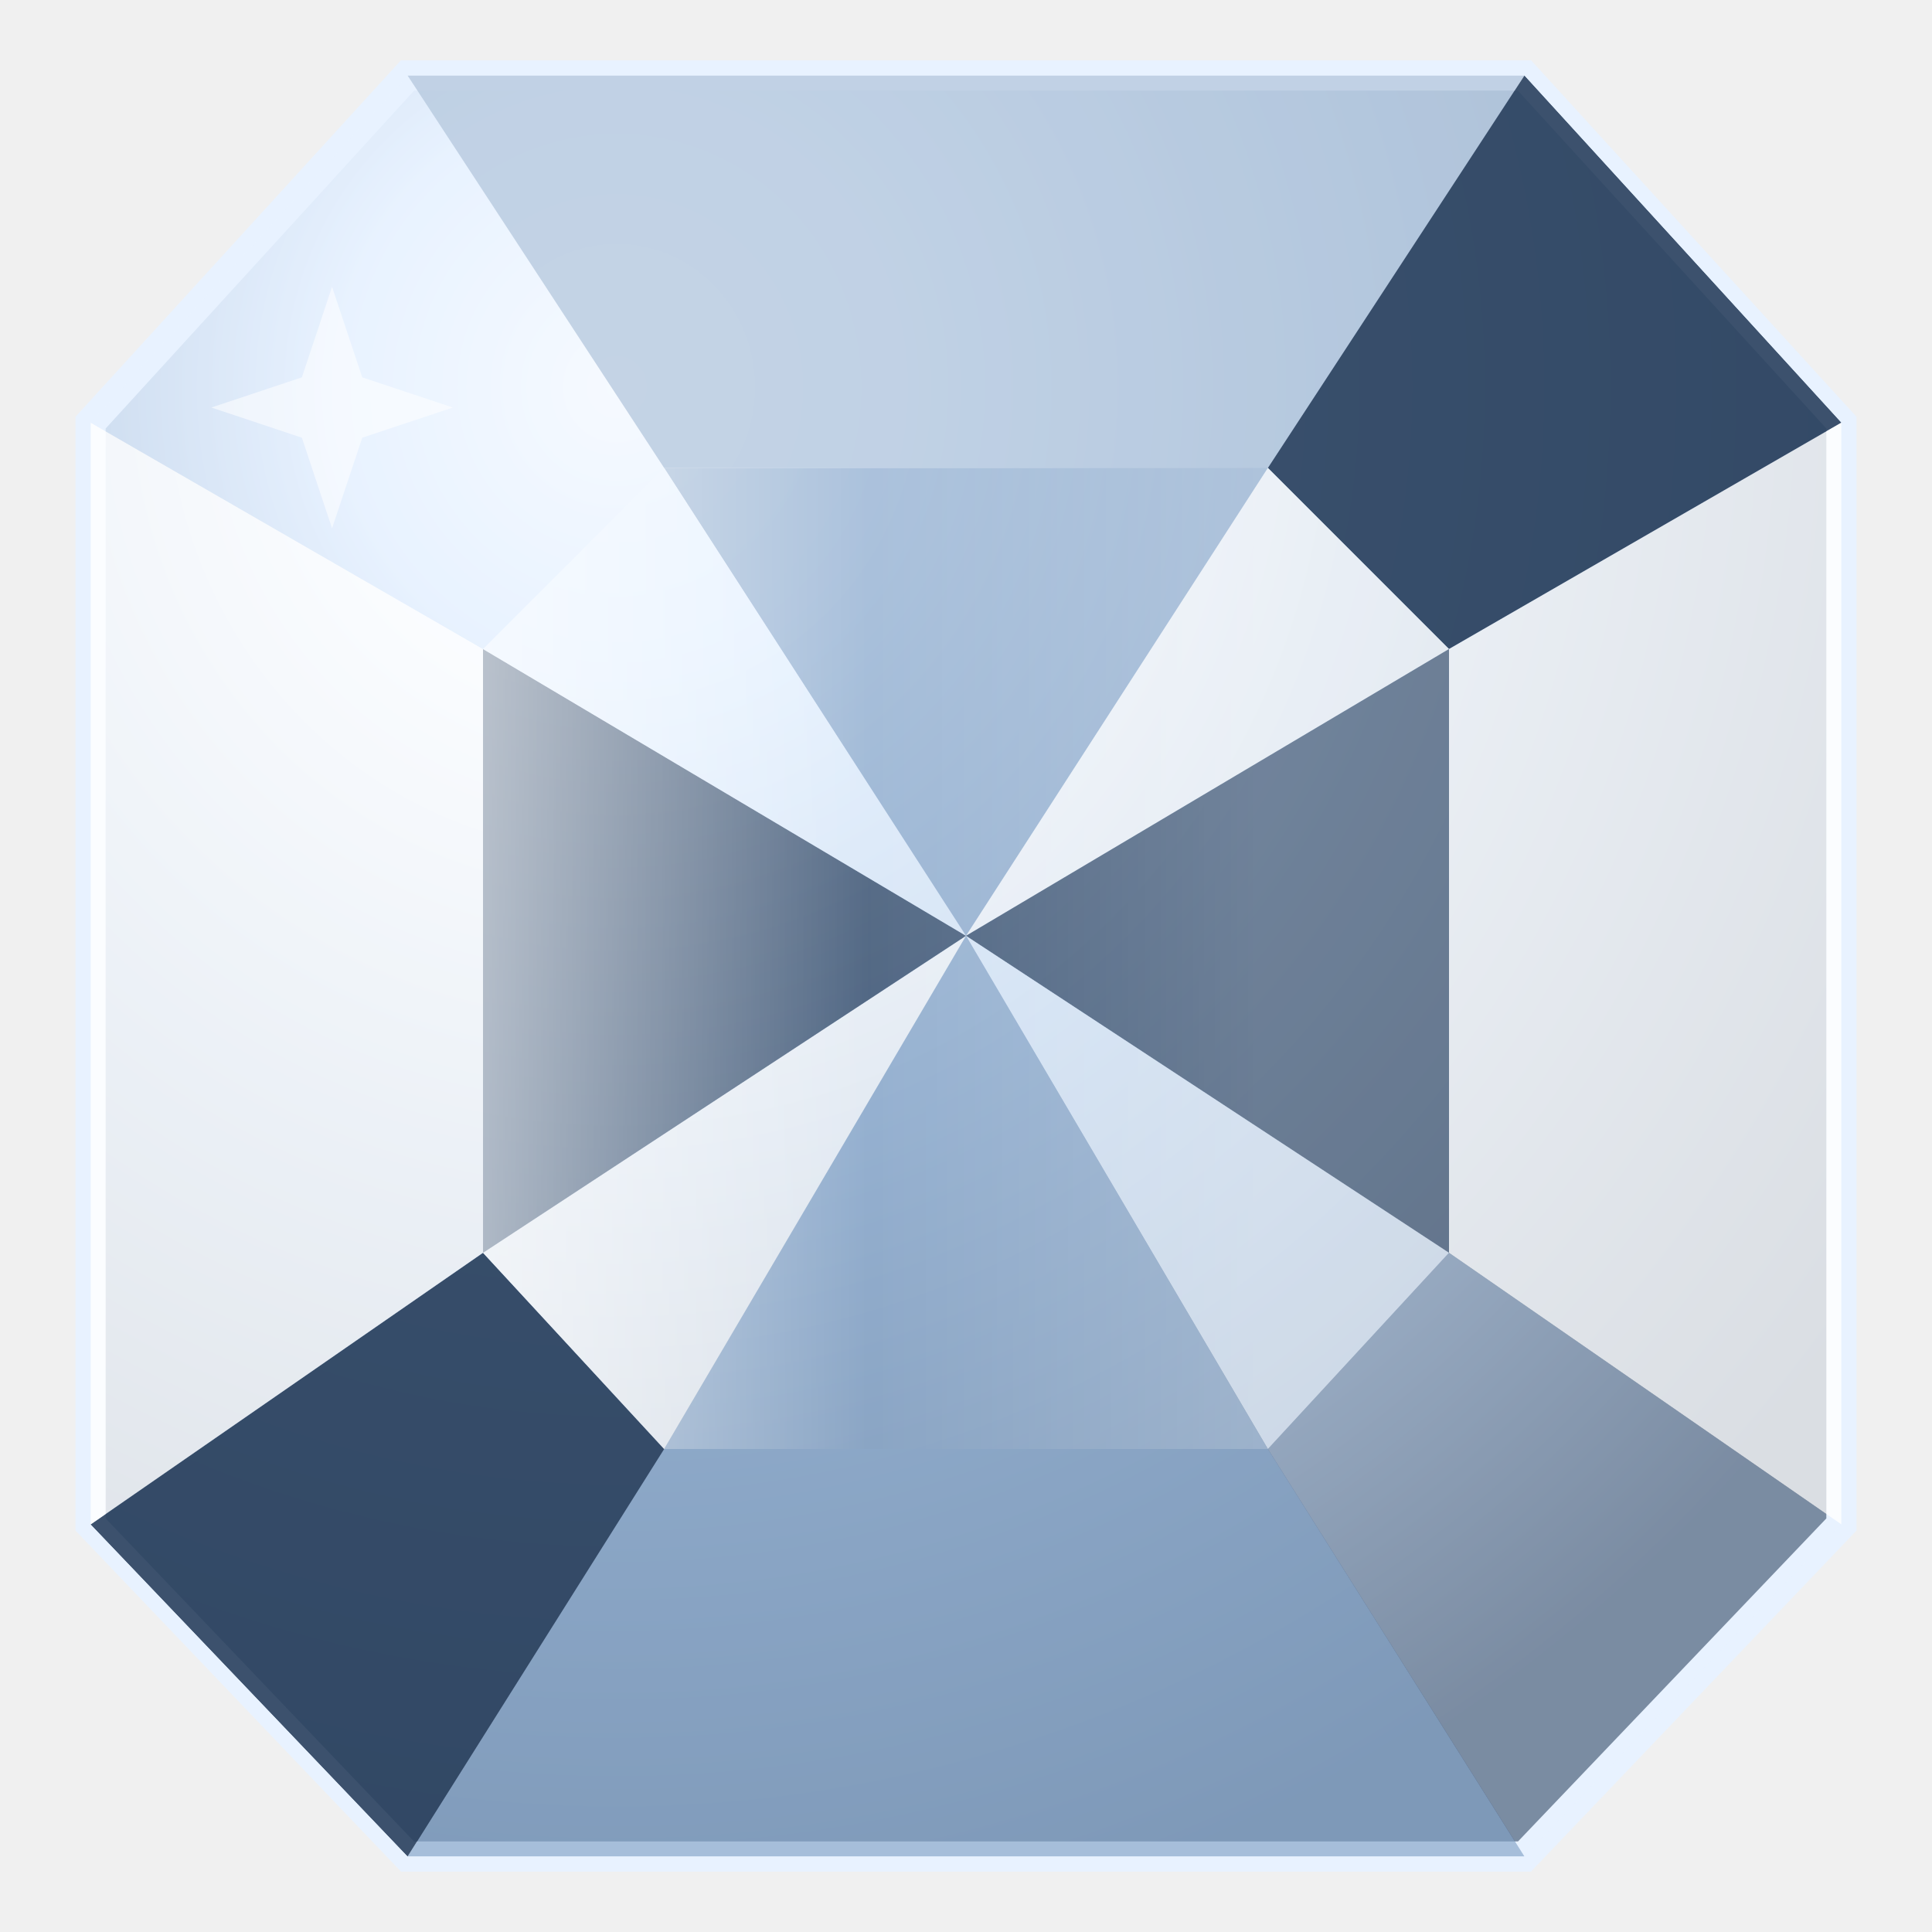
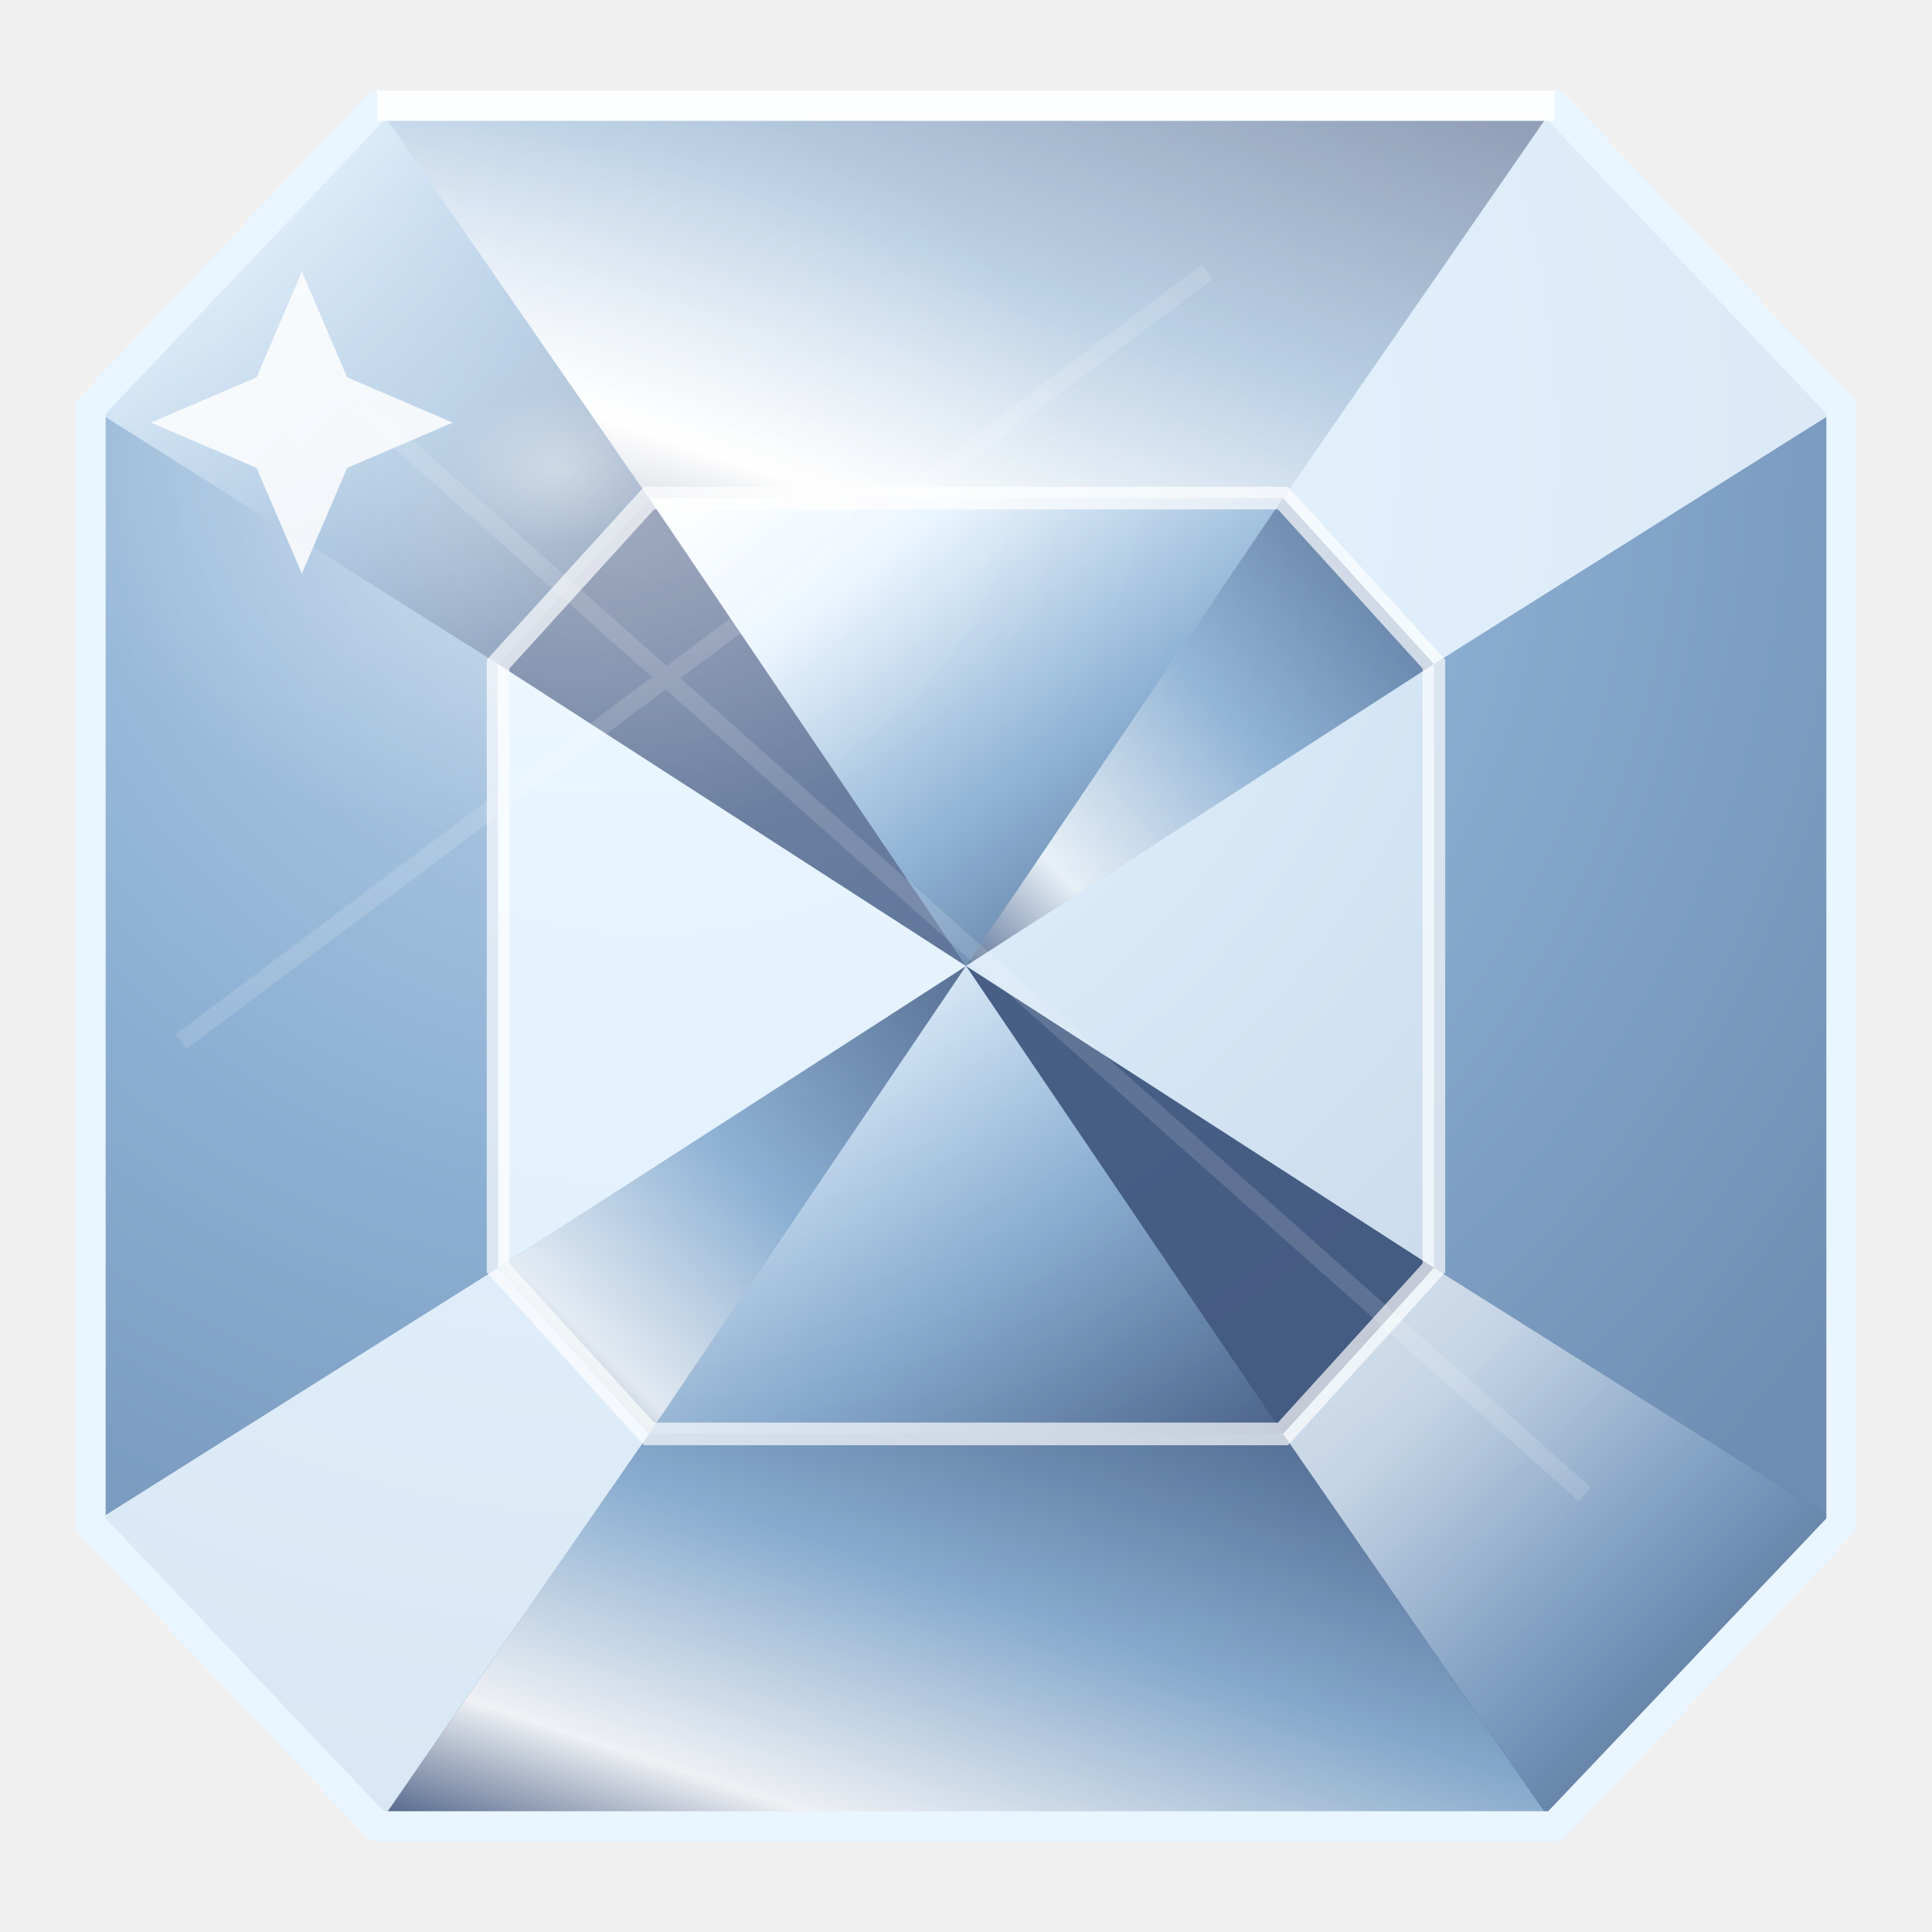
<svg xmlns="http://www.w3.org/2000/svg" viewBox="0 0 128 128">
  <defs>
-     <radialGradient id="shine" cx="30%" cy="18%" r="88%">
+     <radialGradient id="body" cx="32%" cy="20%" r="85%">
      <stop stop-color="#fff" />
-       <stop offset=".18" stop-color="#e8f2ff" />
-       <stop offset=".5" stop-color="#94afcf" />
-       <stop offset="1" stop-color="#314764" />
+       <stop offset=".17" stop-color="#e9f5ff" />
+       <stop offset=".52" stop-color="#8bafd2" />
+       <stop offset="1" stop-color="#42587f" />
    </radialGradient>
-     <linearGradient id="flash">
-       <stop stop-color="#fff" stop-opacity=".8" />
-       <stop offset=".4" stop-color="#fff" stop-opacity="0" />
-       <stop offset=".8" stop-color="#fff" stop-opacity=".28" />
+     <linearGradient id="lit" x1="0" y1="0" x2="1" y2="1">
+       <stop stop-color="#fff" />
+       <stop offset=".24" stop-color="#e9f5ff" />
+       <stop offset=".6" stop-color="#8bafd2" />
+       <stop offset="1" stop-color="#42587f" />
    </linearGradient>
-     <clipPath id="cut">
-       <polygon points="27,5 101,5 122,28 122,101 101,123 27,123 6,101 6,28" />
+     <linearGradient id="deep" x1="1" y1="0" x2="0" y2="1">
+       <stop stop-color="#42587f" />
+       <stop offset=".45" stop-color="#8bafd2" />
+       <stop offset=".8" stop-color="#fff" />
+       <stop offset="1" stop-color="#42587f" />
+     </linearGradient>
+     <radialGradient id="spark">
+       <stop stop-color="#fff" stop-opacity=".95" />
+       <stop offset=".2" stop-color="#fff" stop-opacity=".5" />
+       <stop offset="1" stop-color="#fff" stop-opacity="0" />
+     </radialGradient>
+     <clipPath id="mask">
+       <polygon points="25,7 103,7 122,27 122,101 103,121 25,121 6,101 6,27" />
    </clipPath>
  </defs>
-   <polygon points="27,5 101,5 122,28 122,101 101,123 27,123 6,101 6,28" fill="url(#shine)" stroke="#e8f2ff" stroke-width="2" />
-   <g clip-path="url(#cut)">
-     <polygon points="27,5,101,5,84,31,44,31" fill="#94afcf" opacity="0.78" />
-     <polygon points="44,31,84,31,64,62" fill="#94afcf" opacity=".73" />
-     <polygon points="101,5,122,28,96,43,84,31" fill="#314764" opacity="0.94" />
-     <polygon points="84,31,96,43,64,62" fill="#fff" opacity=".73" />
-     <polygon points="122,28,122,101,96,83,96,43" fill="#fff" opacity="0.82" />
-     <polygon points="96,43,96,83,64,62" fill="#314764" opacity=".73" />
-     <polygon points="122,101,101,123,84,96,96,83" fill="#e8f2ff" opacity="0.4" />
-     <polygon points="96,83,84,96,64,62" fill="#e8f2ff" opacity=".73" />
-     <polygon points="101,123,27,123,44,96,84,96" fill="#94afcf" opacity="0.78" />
-     <polygon points="84,96,44,96,64,62" fill="#94afcf" opacity=".73" />
-     <polygon points="27,123,6,101,32,83,44,96" fill="#314764" opacity="0.94" />
-     <polygon points="44,96,32,83,64,62" fill="#fff" opacity=".73" />
-     <polygon points="6,101,6,28,32,43,32,83" fill="#fff" opacity="0.82" />
-     <polygon points="32,83,32,43,64,62" fill="#314764" opacity=".73" />
-     <polygon points="6,28,27,5,44,31,32,43" fill="#e8f2ff" opacity="0.4" />
-     <polygon points="32,43,44,31,64,62" fill="#e8f2ff" opacity=".73" />
-     <polygon points="44,31 84,31 96,43 96,83 84,96 44,96 32,83 32,43" fill="url(#flash)" opacity=".7" />
-     <path d="M27,5L101,5L84,31L44,31Z" fill="#fff" opacity=".3" />
+   <g clip-path="url(#mask)">
+     <polygon points="25,7 103,7 122,27 122,101 103,121 25,121 6,101 6,27" fill="url(#body)" />
+     <path d="M25,7L103,7L85,33L43,33Z" fill="url(#deep)" opacity="0.9" />
+     <path d="M43,33L85,33L64 64Z" fill="url(#lit)" opacity="0.94" />
+     <path d="M103,7L122,27L95,44L85,33Z" fill="#e9f5ff" opacity="0.9" />
+     <path d="M85,33L95,44L64 64Z" fill="url(#deep)" opacity="0.72" />
+     <path d="M122,27L122,101L95,84L95,44Z" fill="#8bafd2" opacity="0.62" />
+     <path d="M95,44L95,84L64 64Z" fill="#e9f5ff" opacity="0.78" />
+     <path d="M122,101L103,121L85,95L95,84Z" fill="url(#lit)" opacity="0.75" />
+     <path d="M95,84L85,95L64 64Z" fill="#42587f" opacity="0.94" />
+     <path d="M103,121L25,121L43,95L85,95Z" fill="url(#deep)" opacity="0.9" />
+     <path d="M85,95L43,95L64 64Z" fill="url(#lit)" opacity="0.72" />
+     <path d="M25,121L6,101L33,84L43,95Z" fill="#e9f5ff" opacity="0.9" />
+     <path d="M43,95L33,84L64 64Z" fill="url(#deep)" opacity="0.78" />
+     <path d="M6,101L6,27L33,44L33,84Z" fill="#8bafd2" opacity="0.62" />
+     <path d="M33,84L33,44L64 64Z" fill="#e9f5ff" opacity="0.94" />
+     <path d="M6,27L25,7L43,33L33,44Z" fill="url(#lit)" opacity="0.75" />
+     <path d="M33,44L43,33L64 64Z" fill="#42587f" opacity="0.72" />
+     <polygon points="43,33 85,33 95,44 95,84 85,95 43,95 33,84 33,44" fill="none" stroke="#fff" stroke-opacity=".68" stroke-width="1.5" />
+     <path d="M25,7L103,7L85,33L43,33Z" fill="#fff" opacity=".38" />
+     <ellipse cx="37" cy="31" rx="35" ry="25" fill="url(#spark)" opacity=".58" />
+     <path d="M24 27L105 99M12 69L80 18" stroke="#fff" stroke-opacity=".14" stroke-width="1.2" />
  </g>
-   <path d="M20 25l2-6 2 6 6 2-6 2-2 6-2-6-6-2Z" fill="#fff" opacity=".55" />
+   <polygon points="25,7 103,7 122,27 122,101 103,121 25,121 6,101 6,27" fill="none" stroke="#e9f5ff" stroke-width="2" stroke-linejoin="round" />
+   <path d="M25,7L103,7" stroke="#fff" stroke-width="2" opacity=".85" />
+   <path d="M17 25l3-7 3 7 7 3-7 3-3 7-3-7-7-3Z" fill="#fff" opacity=".83" />
</svg>
